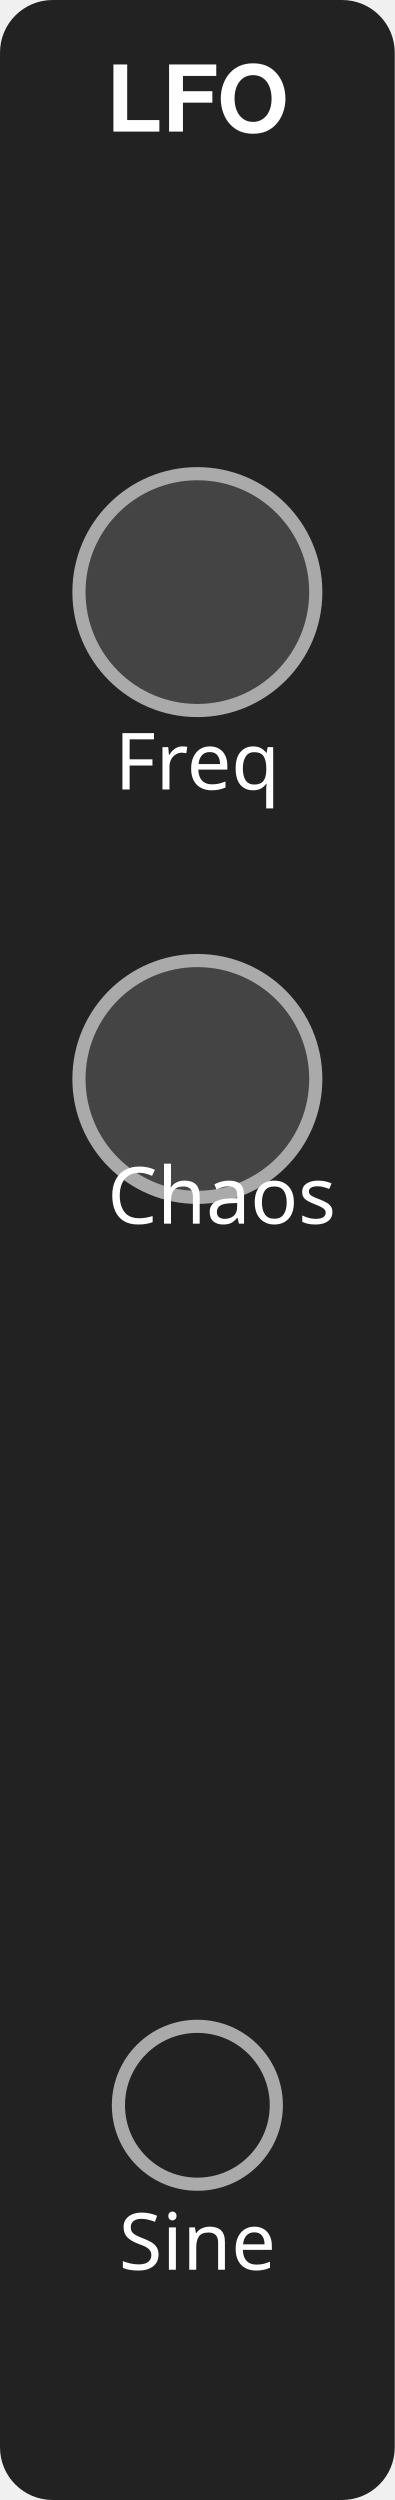
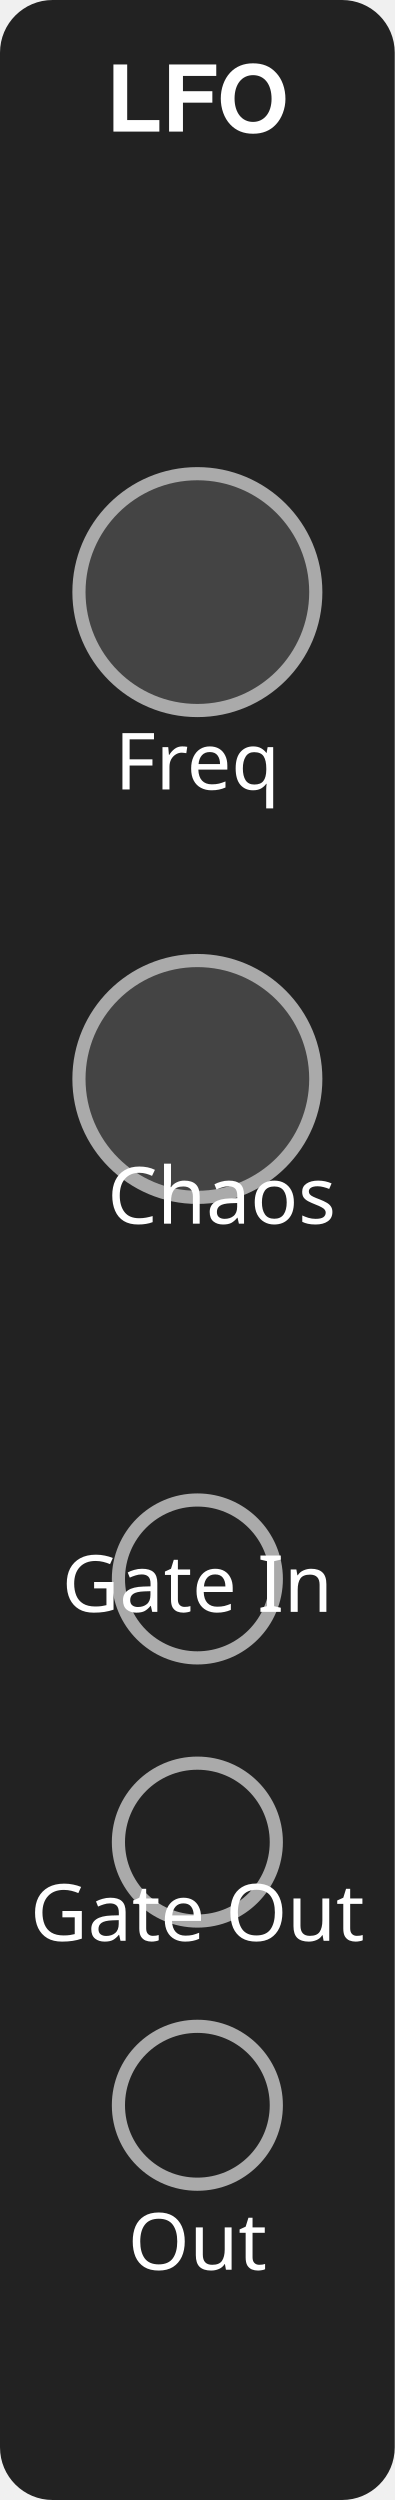
<svg xmlns="http://www.w3.org/2000/svg" width="60" height="380" viewBox="0 0 60 380">
  <rect x="0" y="0" width="60" height="380" rx="8" fill="#222222" />
  <text x="30" y="20" font-family="Helvetica, Arial, sans-serif" font-size="14" font-weight="bold" fill="#ffffff" text-anchor="middle">LFO</text>
  <circle cx="30" cy="90" r="18" fill="#444444" stroke="#aaaaaa" stroke-width="2" />
  <text x="30" y="120" font-family="sans-serif" font-size="12" fill="#ffffff" text-anchor="middle">Freq</text>
  <circle cx="30" cy="164" r="18" fill="#444444" stroke="#aaaaaa" stroke-width="2" />
  <text x="33.7" y="186" font-family="sans-serif" font-size="12" fill="#ffffff" text-anchor="middle">Chaos</text>
+   <circle cx="30" cy="240" r="12" fill="#222222" stroke="#aaaaaa" stroke-width="2" />
+   <text x="30" y="245" font-family="sans-serif" font-size="12" fill="#ffffff" text-anchor="middle">Gate In</text>
+   <circle cx="30" cy="280" r="12" fill="#222222" stroke="#aaaaaa" stroke-width="2" />
+   <text x="30" y="295" font-family="sans-serif" font-size="12" fill="#ffffff" text-anchor="middle">Gate Out</text>
  <circle cx="30" cy="320" r="12" fill="#222222" stroke="#aaaaaa" stroke-width="2" />
-   <text x="30" y="345" font-family="sans-serif" font-size="12" fill="#ffffff" text-anchor="middle">Sine</text>
+   <text x="30" y="345" font-family="sans-serif" font-size="12" fill="#ffffff" text-anchor="middle">Out</text>
</svg>
